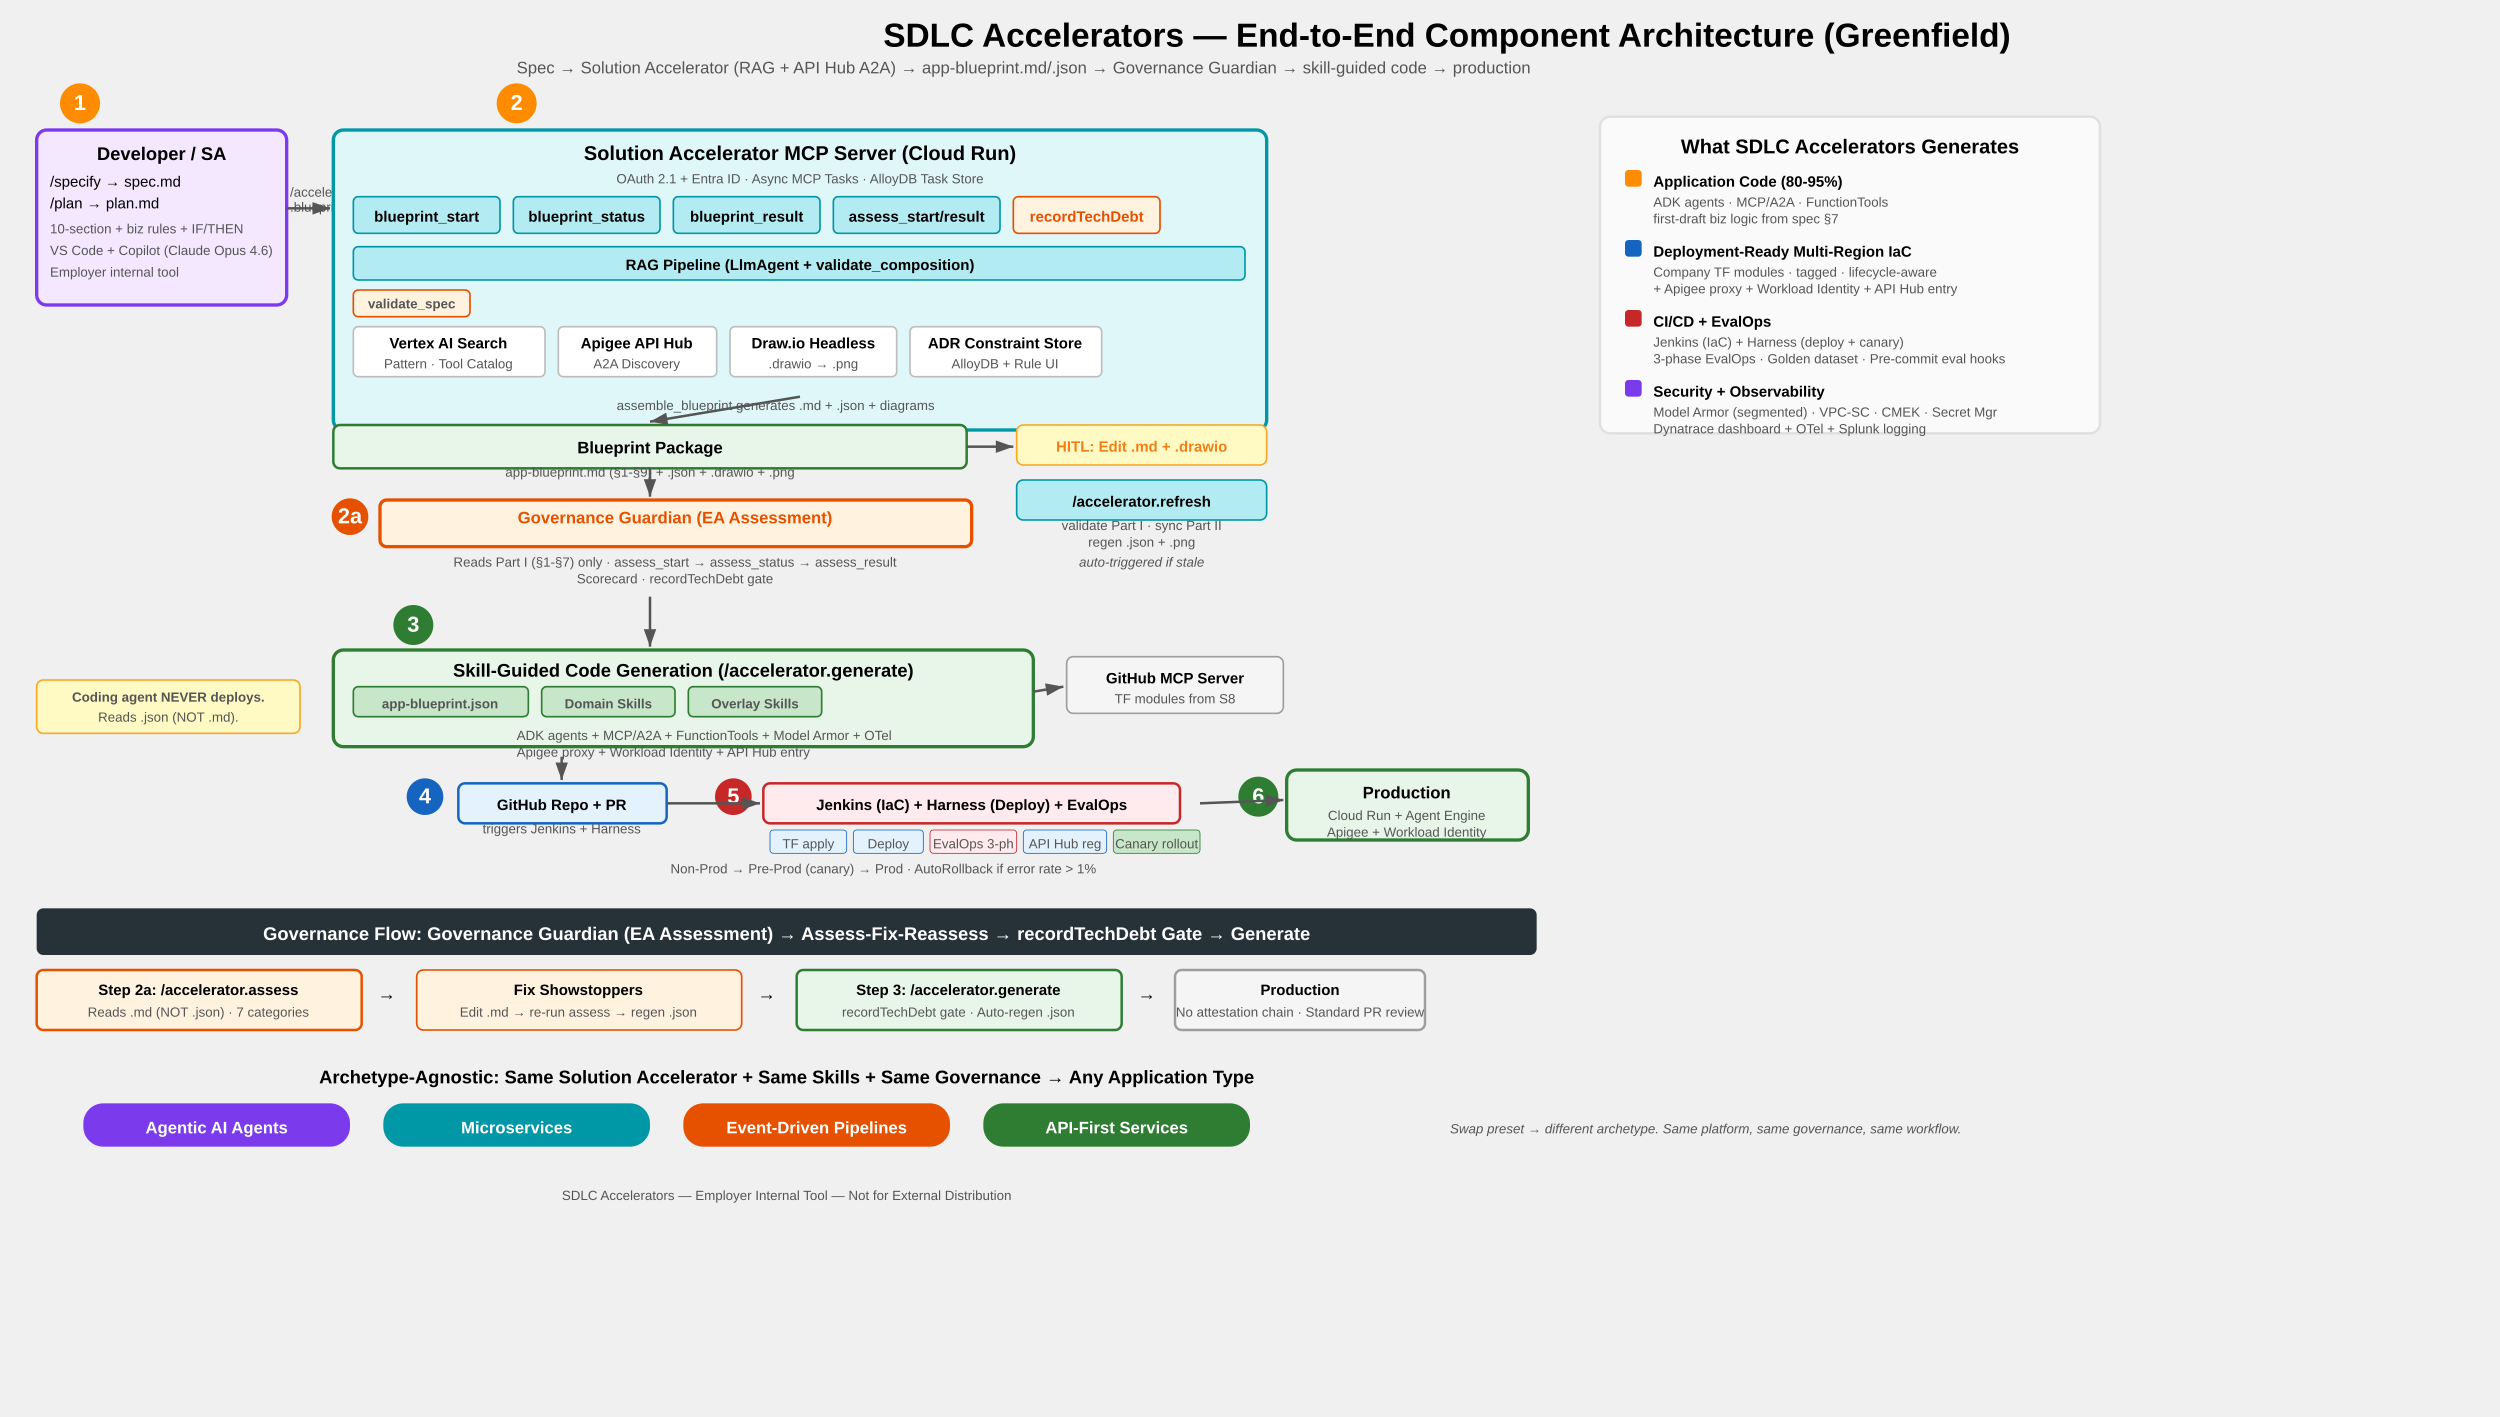
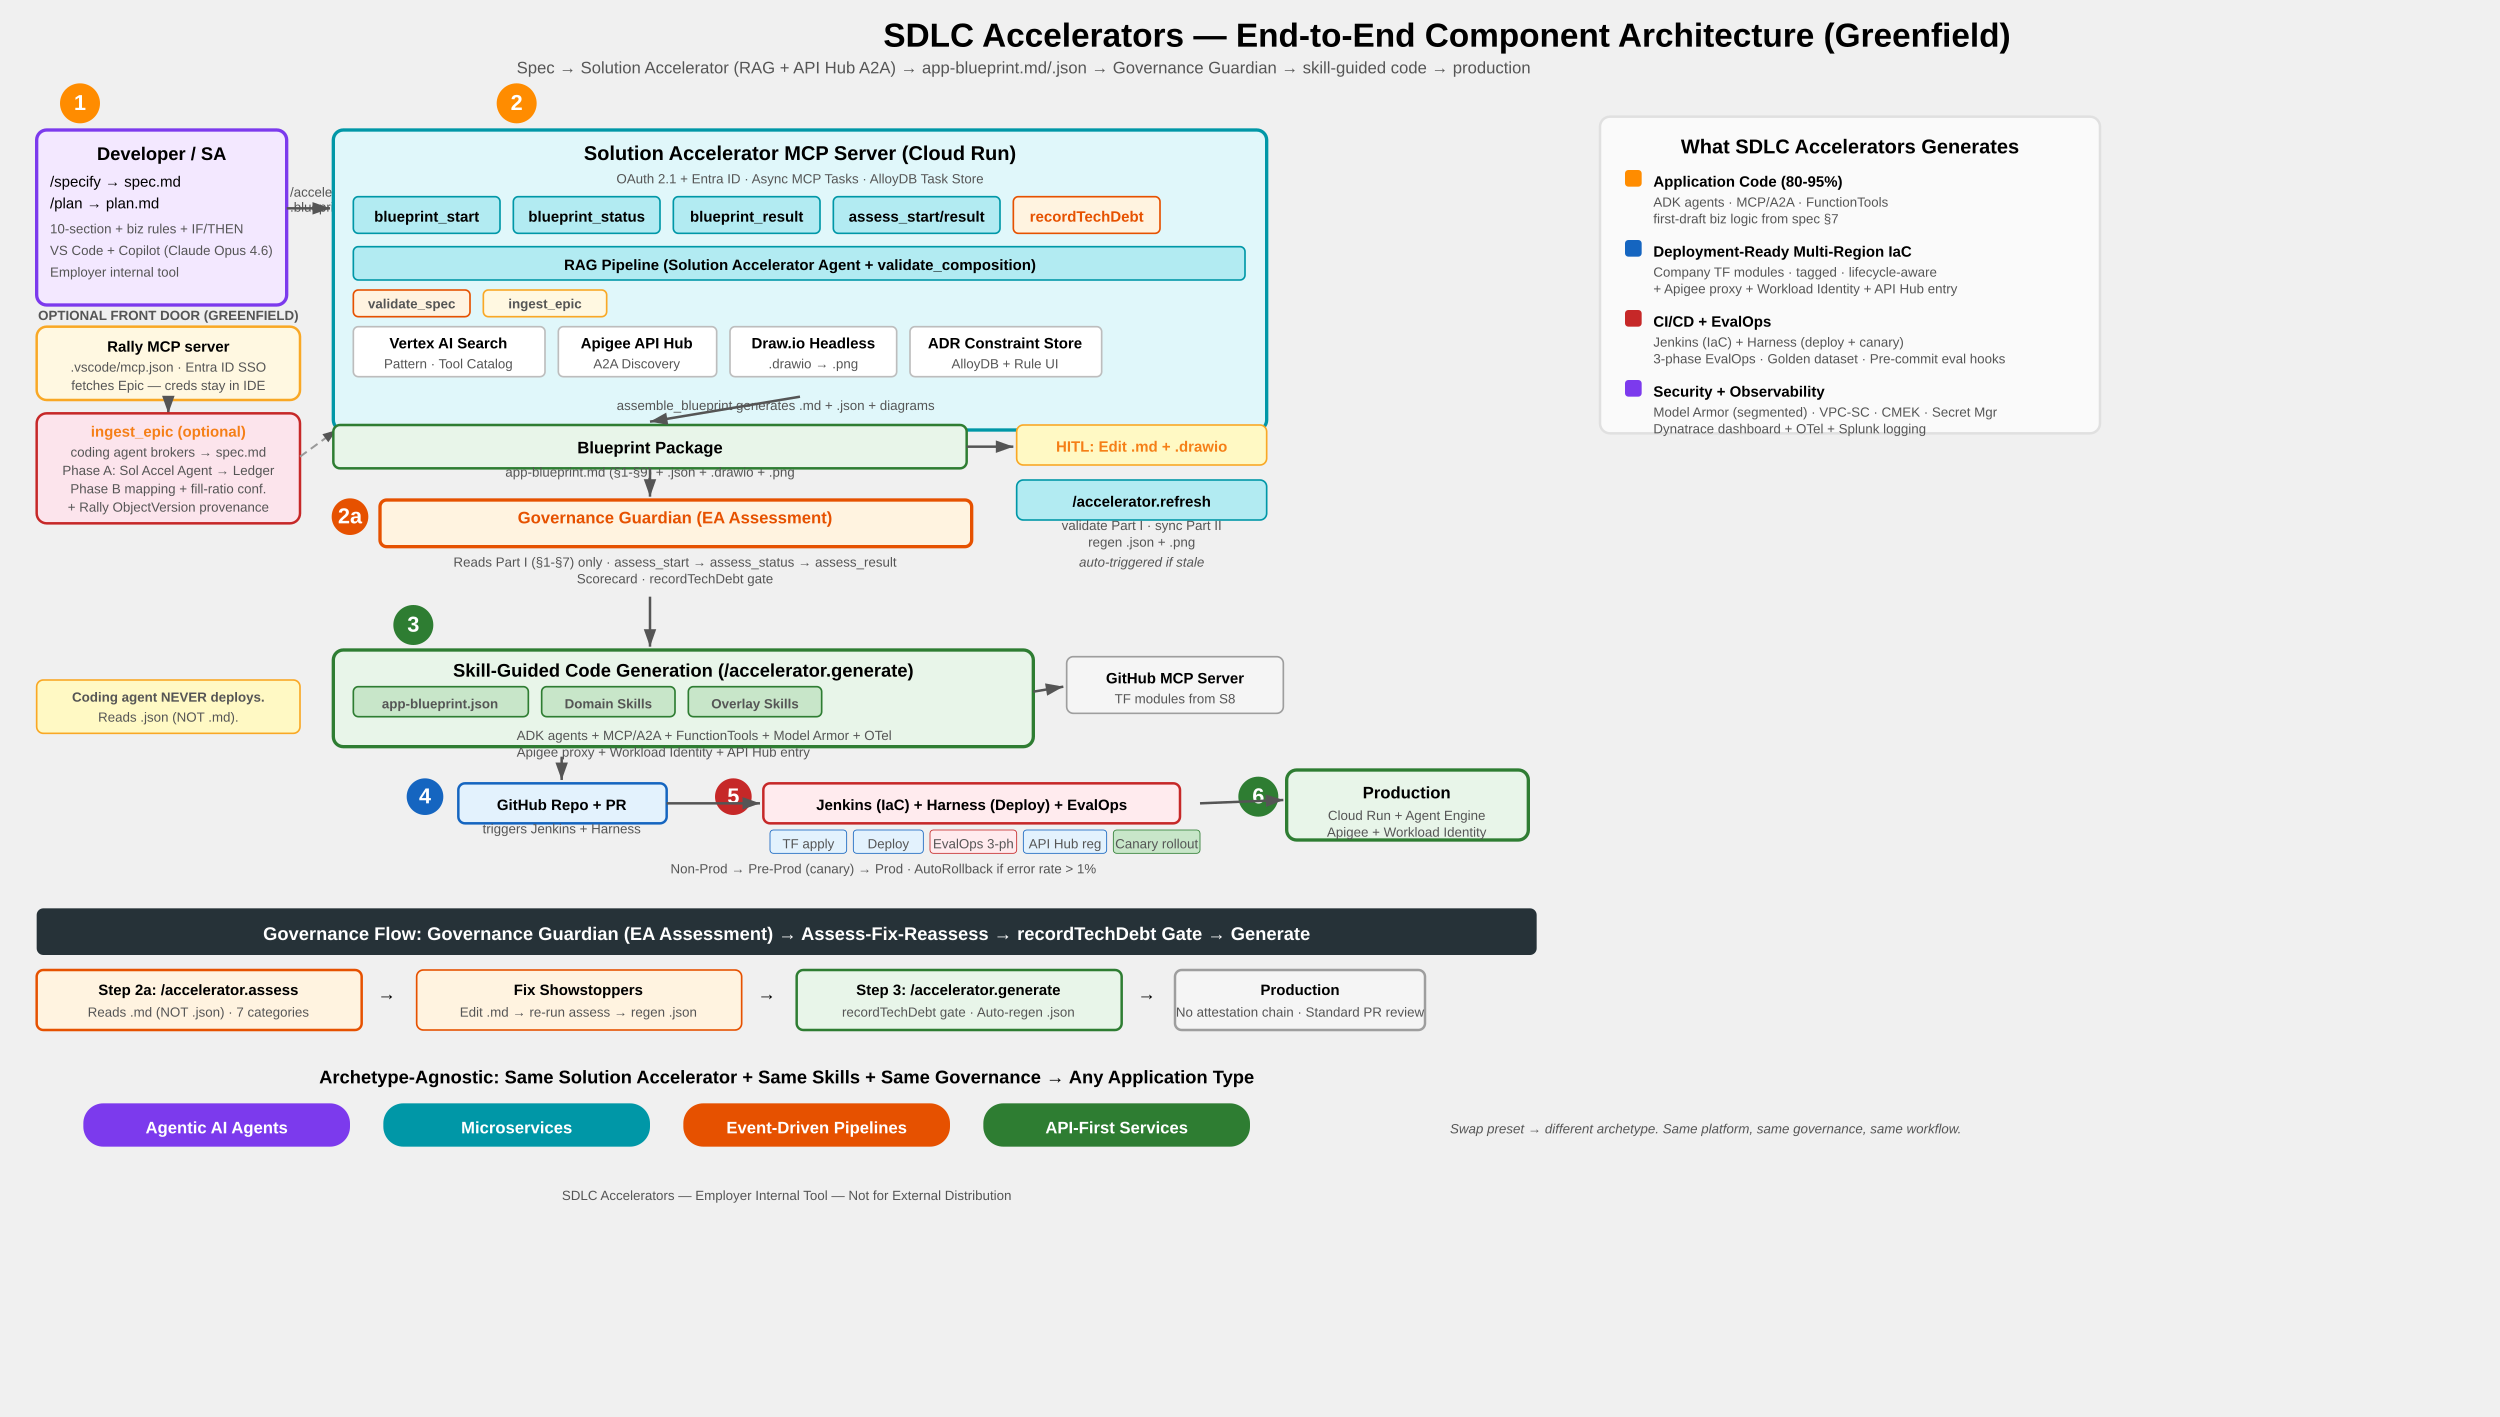
<svg xmlns="http://www.w3.org/2000/svg" viewBox="0 0 1500 850" font-family="Segoe UI, Arial, sans-serif">
  <style>
    .title { font-size: 20; font-weight: bold; }
    .subtitle { font-size: 10; fill: #555; }
    .step-circle { fill: #FF8C00; }
    .step-num { fill: white; font-size: 13; font-weight: bold; }
    .bold { font-weight: bold; }
    .s12 { font-size: 12; }
    .s11 { font-size: 11; }
    .s10 { font-size: 10; }
    .s9 { font-size: 9; }
    .s8 { font-size: 8; fill: #555; }
    .gray { fill: #666; }
    .white { fill: white; }
    .arrow { stroke: #555; stroke-width: 1.5; fill: none; marker-end: url(#ah); }
    .arrow-d { stroke: #999; stroke-width: 1.2; fill: none; stroke-dasharray: 5,3; marker-end: url(#ah); }
  </style>
  <defs>
    <marker id="ah" markerWidth="7" markerHeight="5" refX="7" refY="2.5" orient="auto">
      <polygon points="0 0, 7 2.5, 0 5" fill="#555" />
    </marker>
  </defs>
  <text x="530" y="28" class="title">SDLC Accelerators — End-to-End Component Architecture (Greenfield)</text>
  <text x="310" y="44" class="subtitle">Spec → Solution Accelerator (RAG + API Hub A2A) → app-blueprint.md/.json → Governance Guardian → skill-guided code → production</text>
  <circle cx="48" cy="62" r="12" class="step-circle" />
  <text x="48" y="66" text-anchor="middle" class="step-num">1</text>
  <rect x="22" y="78" width="150" height="105" fill="#F3E8FF" stroke="#7C3AED" stroke-width="2" rx="6" />
  <text x="97" y="96" text-anchor="middle" class="s11 bold">Developer / SA</text>
  <text x="30" y="112" class="s9">/specify → spec.md</text>
  <text x="30" y="125" class="s9">/plan → plan.md</text>
  <text x="30" y="140" class="s8">10-section + biz rules + IF/THEN</text>
  <text x="30" y="153" class="s8">VS Code + Copilot (Claude Opus 4.6)</text>
  <text x="30" y="166" class="s8">Employer internal tool</text>
+   <text x="101" y="192" text-anchor="middle" class="s8 bold" fill="#F57F17">OPTIONAL FRONT DOOR (GREENFIELD)</text>
+   <rect x="22" y="196" width="158" height="44" fill="#FFF8E1" stroke="#F9A825" stroke-width="1.5" rx="6" />
+   <text x="101" y="211" text-anchor="middle" class="s9 bold">Rally MCP server</text>
+   <text x="101" y="223" text-anchor="middle" class="s8">.vscode/mcp.json · Entra ID SSO</text>
+   <text x="101" y="234" text-anchor="middle" class="s8">fetches Epic — creds stay in IDE</text>
+   <line x1="101" y1="240" x2="101" y2="248" class="arrow" />
+   <rect x="22" y="248" width="158" height="66" fill="#FCE4EC" stroke="#C62828" stroke-width="1.5" rx="6" />
+   <text x="101" y="262" text-anchor="middle" class="s9 bold" fill="#F57F17">ingest_epic (optional)</text>
+   <text x="101" y="274" text-anchor="middle" class="s8">coding agent brokers → spec.md</text>
+   <text x="101" y="285" text-anchor="middle" class="s8" fill="#C62828">Phase A: Sol Accel Agent → Ledger</text>
+   <text x="101" y="296" text-anchor="middle" class="s8" fill="#2E7D32">Phase B mapping + fill-ratio conf.</text>
+   <text x="101" y="307" text-anchor="middle" class="s8">+ Rally ObjectVersion provenance</text>
+   <line x1="180" y1="274" x2="202" y2="258" class="arrow-d" />
  <line x1="172" y1="125" x2="198" y2="125" class="arrow" />
  <text x="174" y="118" class="s8">/accelerator</text>
  <text x="174" y="127" class="s8">.blueprint</text>
  <circle cx="310" cy="62" r="12" class="step-circle" />
  <text x="310" y="66" text-anchor="middle" class="step-num">2</text>
  <rect x="200" y="78" width="560" height="180" fill="#E0F7FA" stroke="#0097A7" stroke-width="2" rx="6" />
  <text x="480" y="96" text-anchor="middle" class="s12 bold">Solution Accelerator MCP Server (Cloud Run)</text>
  <text x="480" y="110" text-anchor="middle" class="s8">OAuth 2.1 + Entra ID · Async MCP Tasks · AlloyDB Task Store</text>
  <rect x="212" y="118" width="88" height="22" fill="#B2EBF2" stroke="#0097A7" stroke-width="1" rx="3" />
  <text x="256" y="133" text-anchor="middle" class="s9 bold">blueprint_start</text>
  <rect x="308" y="118" width="88" height="22" fill="#B2EBF2" stroke="#0097A7" stroke-width="1" rx="3" />
  <text x="352" y="133" text-anchor="middle" class="s9 bold">blueprint_status</text>
  <rect x="404" y="118" width="88" height="22" fill="#B2EBF2" stroke="#0097A7" stroke-width="1" rx="3" />
  <text x="448" y="133" text-anchor="middle" class="s9 bold">blueprint_result</text>
  <rect x="500" y="118" width="100" height="22" fill="#B2EBF2" stroke="#0097A7" stroke-width="1" rx="3" />
  <text x="550" y="133" text-anchor="middle" class="s9 bold">assess_start/result</text>
  <rect x="608" y="118" width="88" height="22" fill="#FFF3E0" stroke="#E65100" stroke-width="1" rx="3" />
  <text x="652" y="133" text-anchor="middle" class="s9 bold" fill="#E65100">recordTechDebt</text>
  <rect x="212" y="148" width="535" height="20" fill="#B2EBF2" stroke="#0097A7" stroke-width="1" rx="3" />
-   <text x="480" y="162" text-anchor="middle" class="s9 bold">RAG Pipeline (LlmAgent + validate_composition)</text>
+   <text x="480" y="162" text-anchor="middle" class="s9 bold">RAG Pipeline (Solution Accelerator Agent + validate_composition)</text>
  <rect x="212" y="174" width="70" height="16" fill="#FFF3E0" stroke="#E65100" stroke-width="1" rx="3" />
  <text x="247" y="185" text-anchor="middle" class="s8 bold" fill="#E65100">validate_spec</text>
+   <rect x="290" y="174" width="74" height="16" fill="#FFF8E1" stroke="#F9A825" stroke-width="1" rx="3" />
+   <text x="327" y="185" text-anchor="middle" class="s8 bold" fill="#F57F17">ingest_epic</text>
  <rect x="212" y="196" width="115" height="30" fill="white" stroke="#BDBDBD" stroke-width="1" rx="3" />
  <text x="269" y="209" text-anchor="middle" class="s9 bold">Vertex AI Search</text>
  <text x="269" y="221" text-anchor="middle" class="s8">Pattern · Tool Catalog</text>
  <rect x="335" y="196" width="95" height="30" fill="white" stroke="#BDBDBD" stroke-width="1" rx="3" />
  <text x="382" y="209" text-anchor="middle" class="s9 bold">Apigee API Hub</text>
  <text x="382" y="221" text-anchor="middle" class="s8">A2A Discovery</text>
  <rect x="438" y="196" width="100" height="30" fill="white" stroke="#BDBDBD" stroke-width="1" rx="3" />
  <text x="488" y="209" text-anchor="middle" class="s9 bold">Draw.io Headless</text>
  <text x="488" y="221" text-anchor="middle" class="s8">.drawio → .png</text>
  <rect x="546" y="196" width="115" height="30" fill="white" stroke="#BDBDBD" stroke-width="1" rx="3" />
  <text x="603" y="209" text-anchor="middle" class="s9 bold">ADR Constraint Store</text>
  <text x="603" y="221" text-anchor="middle" class="s8">AlloyDB + Rule UI</text>
  <text x="370" y="246" class="s8">assemble_blueprint generates .md + .json + diagrams</text>
  <rect x="200" y="255" width="380" height="26" fill="#E8F5E9" stroke="#2E7D32" stroke-width="1.5" rx="4" />
  <text x="390" y="272" text-anchor="middle" class="s10 bold">Blueprint Package</text>
  <text x="390" y="286" text-anchor="middle" class="s8">app-blueprint.md (§1-§9) + .json + .drawio + .png</text>
  <line x1="480" y1="238" x2="390" y2="253" class="arrow" />
  <rect x="610" y="255" width="150" height="24" fill="#FFF9C4" stroke="#F9A825" stroke-width="1" rx="4" />
  <text x="685" y="271" text-anchor="middle" class="s9 bold" fill="#F57F17">HITL: Edit .md + .drawio</text>
  <line x1="580" y1="268" x2="608" y2="268" class="arrow" />
  <rect x="610" y="288" width="150" height="24" fill="#B2EBF2" stroke="#0097A7" stroke-width="1" rx="4" />
  <text x="685" y="304" text-anchor="middle" class="s9 bold">/accelerator.refresh</text>
  <text x="685" y="318" text-anchor="middle" class="s8">validate Part I · sync Part II</text>
  <text x="685" y="328" text-anchor="middle" class="s8">regen .json + .png</text>
  <text x="685" y="340" text-anchor="middle" class="s8" fill="#E65100" font-style="italic">auto-triggered if stale</text>
  <circle cx="210" cy="310" r="11" fill="#E65100" />
  <text x="210" y="314" text-anchor="middle" class="step-num" font-size="10">2a</text>
  <rect x="228" y="300" width="355" height="28" fill="#FFF3E0" stroke="#E65100" stroke-width="2" rx="4" />
  <text x="405" y="314" text-anchor="middle" class="s10 bold" fill="#E65100">Governance Guardian (EA Assessment)</text>
  <text x="405" y="340" text-anchor="middle" class="s8">Reads Part I (§1-§7) only · assess_start → assess_status → assess_result</text>
  <text x="405" y="350" text-anchor="middle" class="s8">Scorecard · recordTechDebt gate</text>
  <line x1="390" y1="281" x2="390" y2="298" class="arrow" />
  <circle cx="248" cy="375" r="12" fill="#2E7D32" />
  <text x="248" y="379" text-anchor="middle" class="step-num">3</text>
  <rect x="200" y="390" width="420" height="58" fill="#E8F5E9" stroke="#2E7D32" stroke-width="2" rx="6" />
  <text x="410" y="406" text-anchor="middle" class="s11 bold">Skill-Guided Code Generation (/accelerator.generate)</text>
  <rect x="212" y="412" width="105" height="18" fill="#C8E6C9" stroke="#2E7D32" stroke-width="1" rx="3" />
  <text x="264" y="425" text-anchor="middle" class="s8 bold">app-blueprint.json</text>
  <rect x="325" y="412" width="80" height="18" fill="#C8E6C9" stroke="#2E7D32" stroke-width="1" rx="3" />
  <text x="365" y="425" text-anchor="middle" class="s8 bold">Domain Skills</text>
  <rect x="413" y="412" width="80" height="18" fill="#C8E6C9" stroke="#2E7D32" stroke-width="1" rx="3" />
  <text x="453" y="425" text-anchor="middle" class="s8 bold">Overlay Skills</text>
  <text x="310" y="444" class="s8">ADK agents + MCP/A2A + FunctionTools + Model Armor + OTel</text>
  <text x="310" y="454" class="s8">Apigee proxy + Workload Identity + API Hub entry</text>
  <line x1="390" y1="358" x2="390" y2="388" class="arrow" />
  <rect x="640" y="394" width="130" height="34" fill="#F5F5F5" stroke="#9E9E9E" stroke-width="1" rx="4" />
  <text x="705" y="410" text-anchor="middle" class="s9 bold">GitHub MCP Server</text>
  <text x="705" y="422" text-anchor="middle" class="s8">TF modules from S8</text>
  <line x1="620" y1="415" x2="638" y2="412" class="arrow" />
  <rect x="22" y="408" width="158" height="32" fill="#FFF9C4" stroke="#F9A825" stroke-width="1" rx="4" />
  <text x="101" y="421" text-anchor="middle" class="s8 bold" fill="#F57F17">Coding agent NEVER deploys.</text>
  <text x="101" y="433" text-anchor="middle" class="s8" fill="#F57F17">Reads .json (NOT .md).</text>
  <circle cx="255" cy="478" r="11" fill="#1565C0" />
  <text x="255" y="482" text-anchor="middle" class="step-num" font-size="10">4</text>
  <rect x="275" y="470" width="125" height="24" fill="#E3F2FD" stroke="#1565C0" stroke-width="1.5" rx="4" />
  <text x="337" y="486" text-anchor="middle" class="s9 bold">GitHub Repo + PR</text>
  <text x="337" y="500" text-anchor="middle" class="s8">triggers Jenkins + Harness</text>
  <line x1="337" y1="454" x2="337" y2="468" class="arrow" />
  <circle cx="440" cy="478" r="11" fill="#C62828" />
  <text x="440" y="482" text-anchor="middle" class="step-num" font-size="10">5</text>
  <rect x="458" y="470" width="250" height="24" fill="#FFEBEE" stroke="#C62828" stroke-width="1.5" rx="4" />
  <text x="583" y="486" text-anchor="middle" class="s9 bold">Jenkins (IaC) + Harness (Deploy) + EvalOps</text>
  <line x1="400" y1="482" x2="456" y2="482" class="arrow" />
  <rect x="462" y="498" width="46" height="14" fill="#E3F2FD" stroke="#1565C0" stroke-width="0.5" rx="2" />
  <text x="485" y="509" text-anchor="middle" class="s8">TF apply</text>
  <rect x="512" y="498" width="42" height="14" fill="#E3F2FD" stroke="#1565C0" stroke-width="0.5" rx="2" />
  <text x="533" y="509" text-anchor="middle" class="s8">Deploy</text>
  <rect x="558" y="498" width="52" height="14" fill="#FFEBEE" stroke="#C62828" stroke-width="0.5" rx="2" />
  <text x="584" y="509" text-anchor="middle" class="s8">EvalOps 3-ph</text>
  <rect x="614" y="498" width="50" height="14" fill="#E3F2FD" stroke="#1565C0" stroke-width="0.5" rx="2" />
  <text x="639" y="509" text-anchor="middle" class="s8">API Hub reg</text>
  <rect x="668" y="498" width="52" height="14" fill="#C8E6C9" stroke="#2E7D32" stroke-width="0.5" rx="2" />
  <text x="694" y="509" text-anchor="middle" class="s8">Canary rollout</text>
  <text x="530" y="524" text-anchor="middle" class="s8">Non-Prod → Pre-Prod (canary) → Prod · AutoRollback if error rate &gt; 1%</text>
  <circle cx="755" cy="478" r="12" fill="#2E7D32" />
  <text x="755" y="482" text-anchor="middle" class="step-num">6</text>
  <rect x="772" y="462" width="145" height="42" fill="#E8F5E9" stroke="#2E7D32" stroke-width="2" rx="6" />
  <text x="844" y="479" text-anchor="middle" class="s10 bold">Production</text>
  <text x="844" y="492" text-anchor="middle" class="s8">Cloud Run + Agent Engine</text>
  <text x="844" y="502" text-anchor="middle" class="s8">Apigee + Workload Identity</text>
  <line x1="720" y1="482" x2="770" y2="480" class="arrow" />
  <rect x="960" y="70" width="300" height="190" fill="#FAFAFA" stroke="#E0E0E0" stroke-width="1.5" rx="6" />
  <text x="1110" y="92" text-anchor="middle" class="s12 bold">What SDLC Accelerators Generates</text>
  <rect x="975" y="102" width="10" height="10" fill="#FF8C00" rx="2" />
  <text x="992" y="112" class="s9 bold">Application Code (80-95%)</text>
  <text x="992" y="124" class="s8">ADK agents · MCP/A2A · FunctionTools</text>
  <text x="992" y="134" class="s8">first-draft biz logic from spec §7</text>
  <rect x="975" y="144" width="10" height="10" fill="#1565C0" rx="2" />
  <text x="992" y="154" class="s9 bold">Deployment-Ready Multi-Region IaC</text>
  <text x="992" y="166" class="s8">Company TF modules · tagged · lifecycle-aware</text>
  <text x="992" y="176" class="s8">+ Apigee proxy + Workload Identity + API Hub entry</text>
  <rect x="975" y="186" width="10" height="10" fill="#C62828" rx="2" />
  <text x="992" y="196" class="s9 bold">CI/CD + EvalOps</text>
  <text x="992" y="208" class="s8">Jenkins (IaC) + Harness (deploy + canary)</text>
  <text x="992" y="218" class="s8">3-phase EvalOps · Golden dataset · Pre-commit eval hooks</text>
  <rect x="975" y="228" width="10" height="10" fill="#7C3AED" rx="2" />
  <text x="992" y="238" class="s9 bold">Security + Observability</text>
  <text x="992" y="250" class="s8">Model Armor (segmented) · VPC-SC · CMEK · Secret Mgr</text>
  <text x="992" y="260" class="s8">Dynatrace dashboard + OTel + Splunk logging</text>
  <rect x="22" y="545" width="900" height="28" fill="#263238" rx="4" />
  <text x="472" y="564" text-anchor="middle" fill="white" font-size="11" font-weight="bold">Governance Flow: Governance Guardian (EA Assessment) → Assess-Fix-Reassess → recordTechDebt Gate → Generate</text>
  <rect x="22" y="582" width="195" height="36" fill="#FFF3E0" stroke="#E65100" stroke-width="1.5" rx="4" />
  <text x="119" y="597" text-anchor="middle" class="s9 bold">Step 2a: /accelerator.assess</text>
  <text x="119" y="610" text-anchor="middle" class="s8">Reads .md (NOT .json) · 7 categories</text>
  <text x="232" y="600" text-anchor="middle" class="s11 bold">→</text>
  <rect x="250" y="582" width="195" height="36" fill="#FFF3E0" stroke="#E65100" stroke-width="1" rx="4" />
  <text x="347" y="597" text-anchor="middle" class="s9 bold">Fix Showstoppers</text>
  <text x="347" y="610" text-anchor="middle" class="s8">Edit .md → re-run assess → regen .json</text>
  <text x="460" y="600" text-anchor="middle" class="s11 bold">→</text>
  <rect x="478" y="582" width="195" height="36" fill="#E8F5E9" stroke="#2E7D32" stroke-width="1.5" rx="4" />
  <text x="575" y="597" text-anchor="middle" class="s9 bold">Step 3: /accelerator.generate</text>
  <text x="575" y="610" text-anchor="middle" class="s8">recordTechDebt gate · Auto-regen .json</text>
  <text x="688" y="600" text-anchor="middle" class="s11 bold">→</text>
  <rect x="705" y="582" width="150" height="36" fill="#F5F5F5" stroke="#9E9E9E" stroke-width="1.5" rx="4" />
  <text x="780" y="597" text-anchor="middle" class="s9 bold">Production</text>
  <text x="780" y="610" text-anchor="middle" class="s8">No attestation chain · Standard PR review</text>
  <text x="472" y="650" text-anchor="middle" class="s11 bold">Archetype-Agnostic: Same Solution Accelerator + Same Skills + Same Governance → Any Application Type</text>
  <rect x="50" y="662" width="160" height="26" fill="#7C3AED" rx="12" />
  <text x="130" y="680" text-anchor="middle" fill="white" font-size="10" font-weight="bold">Agentic AI Agents</text>
  <rect x="230" y="662" width="160" height="26" fill="#0097A7" rx="12" />
  <text x="310" y="680" text-anchor="middle" fill="white" font-size="10" font-weight="bold">Microservices</text>
  <rect x="410" y="662" width="160" height="26" fill="#E65100" rx="12" />
  <text x="490" y="680" text-anchor="middle" fill="white" font-size="10" font-weight="bold">Event-Driven Pipelines</text>
  <rect x="590" y="662" width="160" height="26" fill="#2E7D32" rx="12" />
  <text x="670" y="680" text-anchor="middle" fill="white" font-size="10" font-weight="bold">API-First Services</text>
  <text x="870" y="680" class="s8" font-style="italic">Swap preset → different archetype. Same platform, same governance, same workflow.</text>
  <text x="472" y="720" text-anchor="middle" class="s8">SDLC Accelerators — Employer Internal Tool — Not for External Distribution</text>
</svg>
